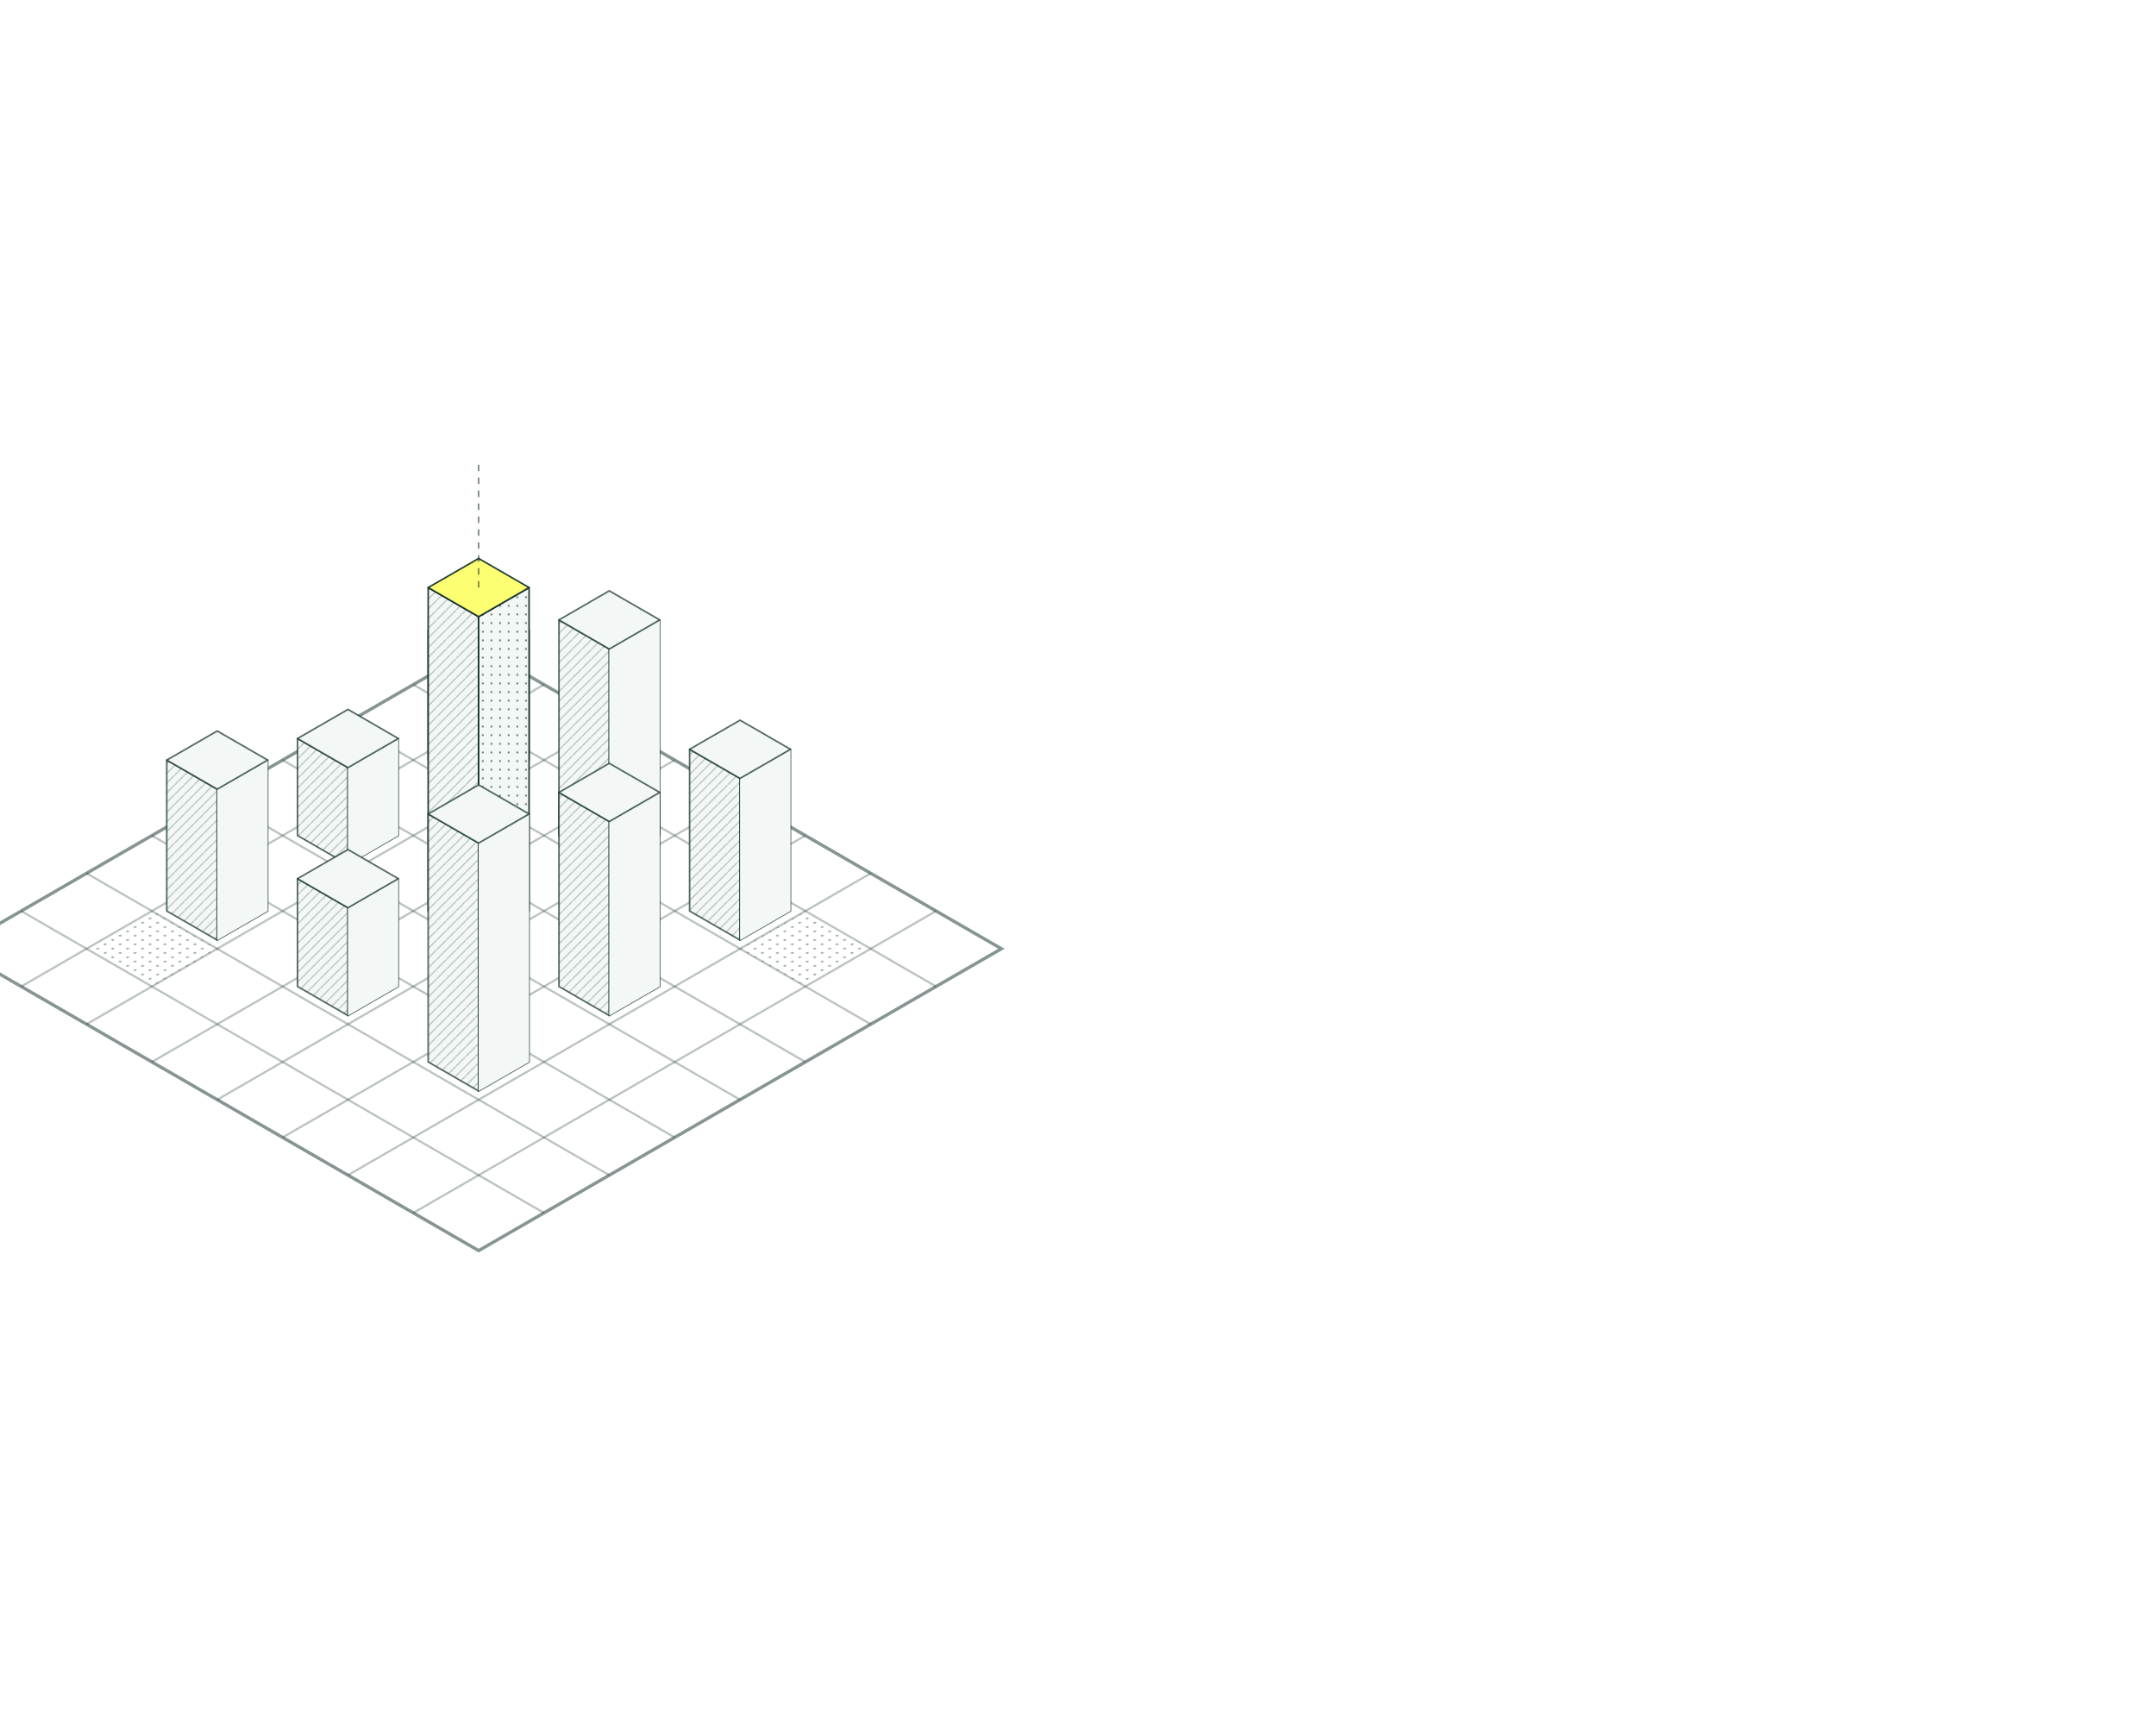
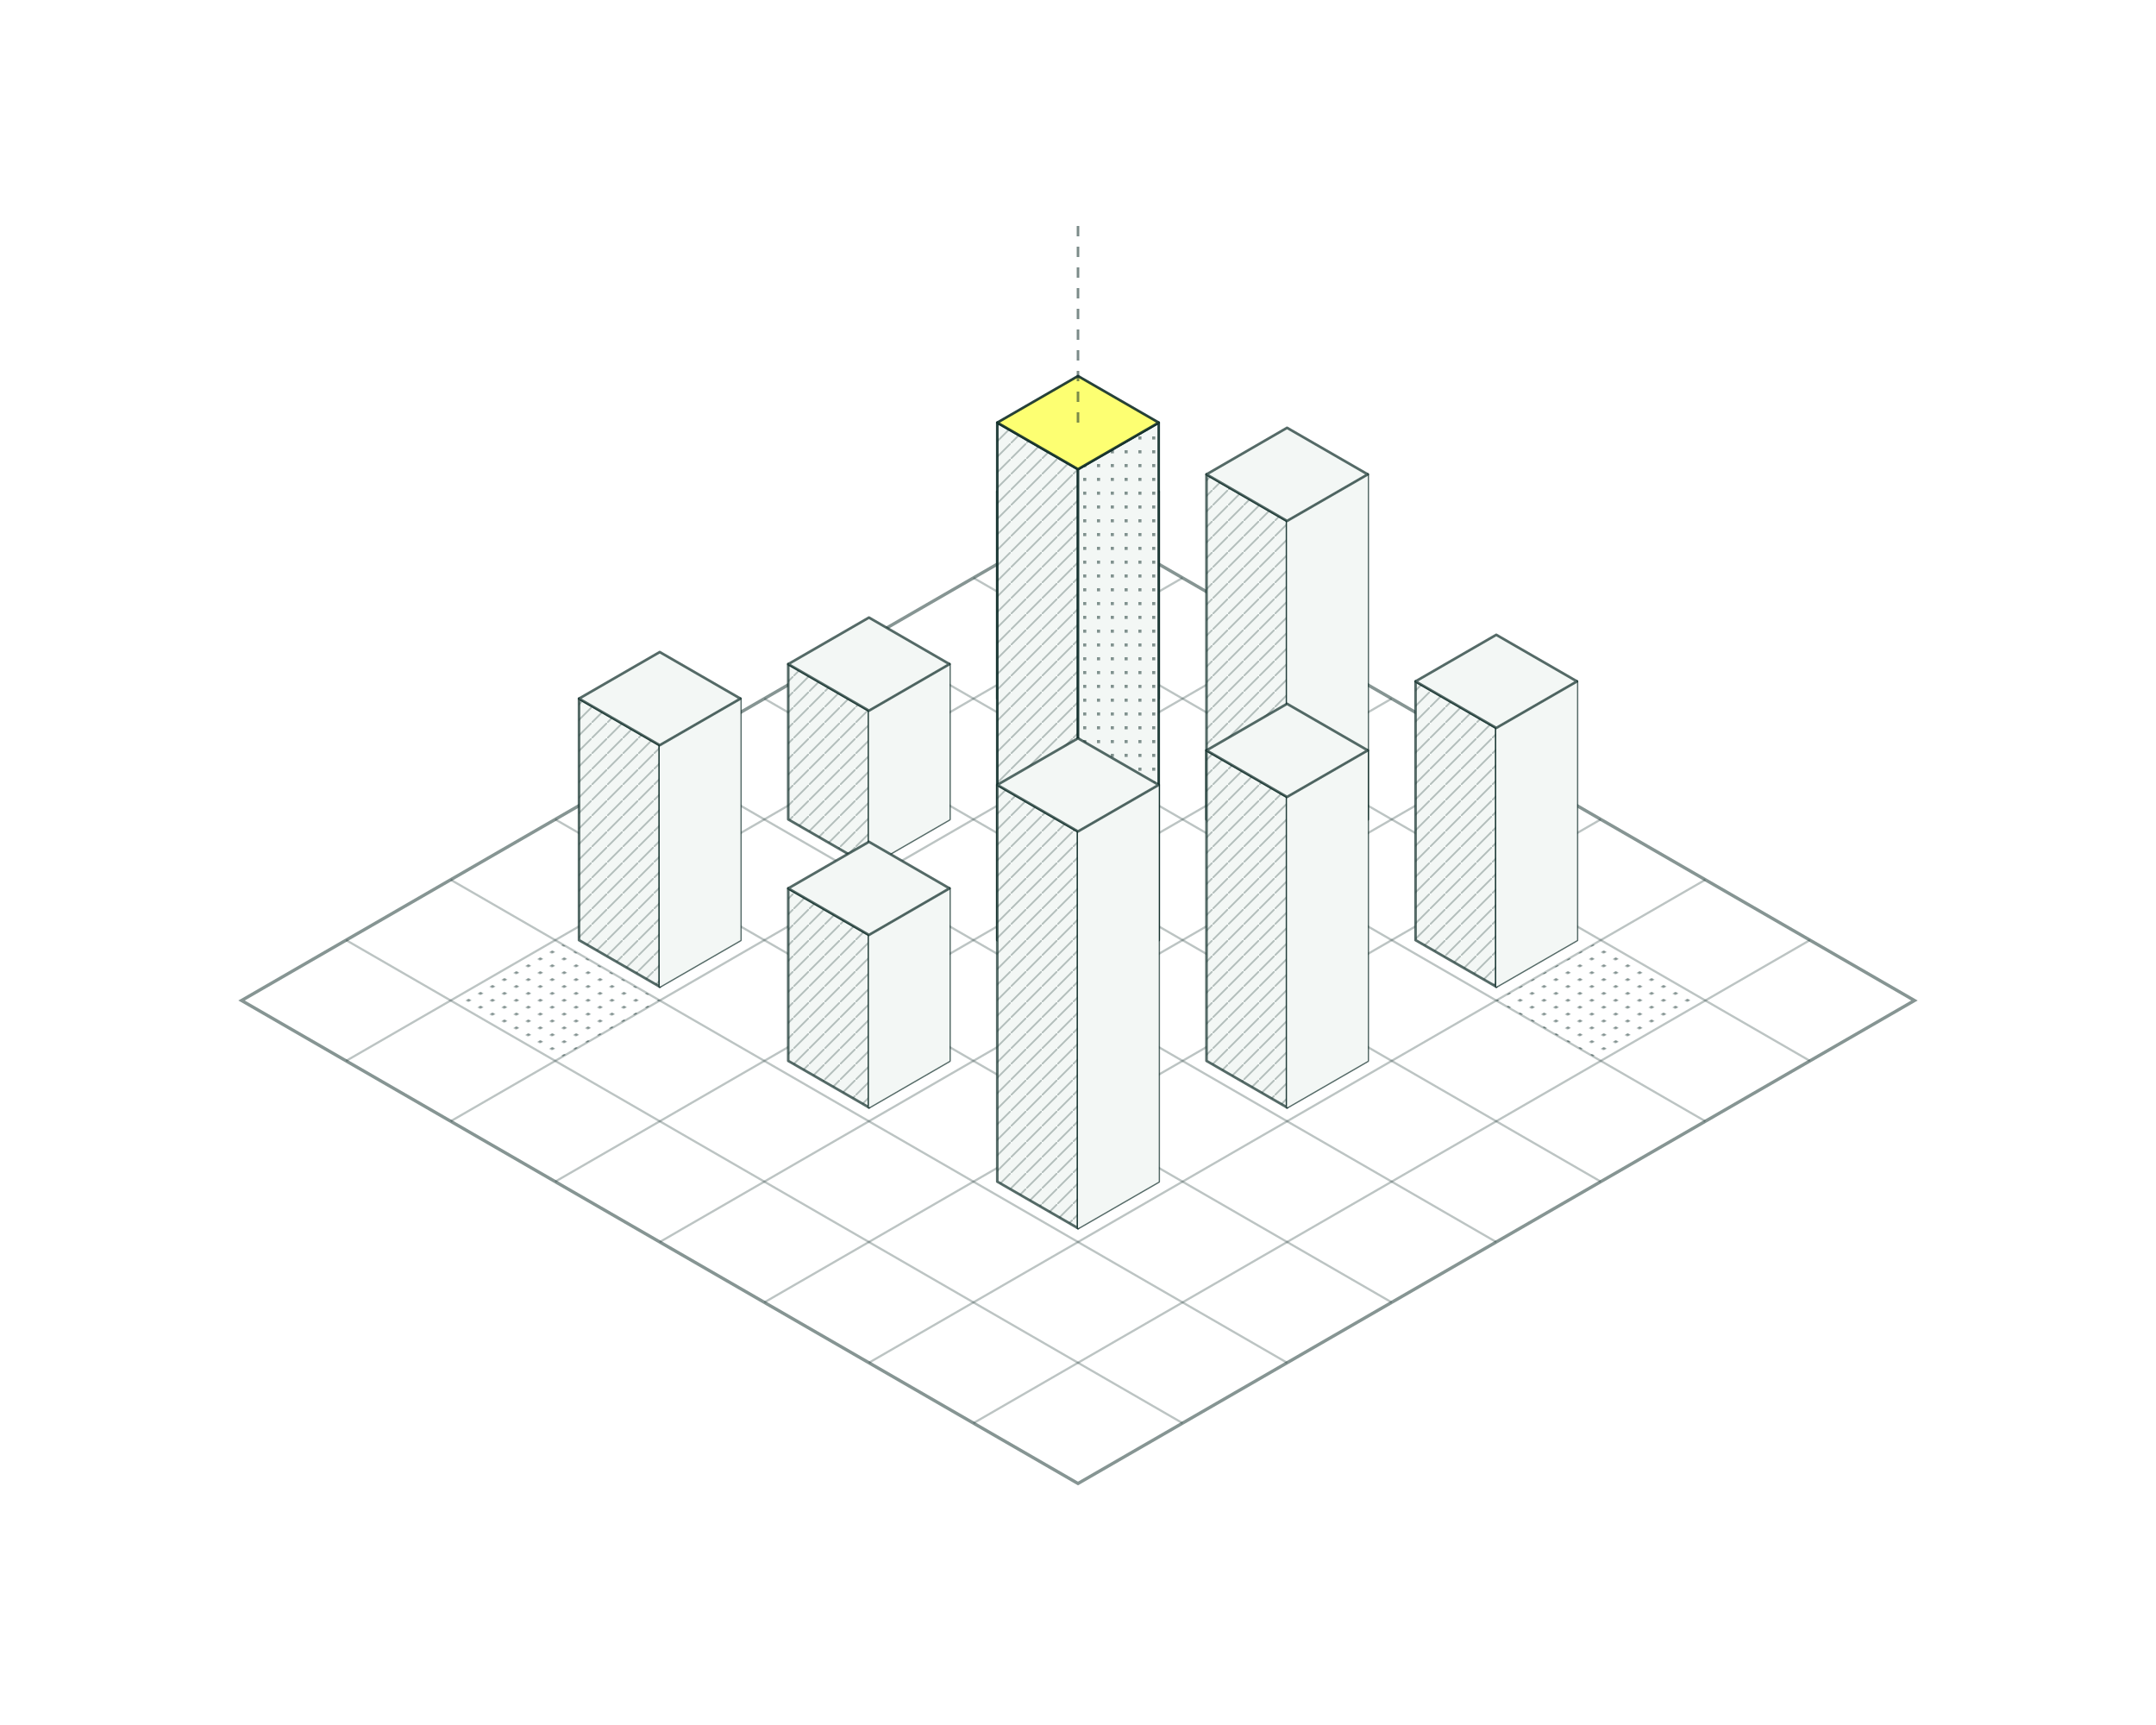
<svg xmlns="http://www.w3.org/2000/svg" viewBox="0 0 1000 800" width="1000" height="800" role="img" aria-label="Abstract illustration: risk scores with an under-captured condition lifted">
  <defs>
    <pattern id="hex" width="34.64" height="60" patternUnits="userSpaceOnUse">
      <path d="M17.32 0 L34.64 10 L34.64 30 L17.32 40 L0 30 L0 10 Z M17.32 40 L17.32 60 M0 30 L0 0 M34.64 30 L34.64 0" fill="none" stroke="#0f2d29" stroke-opacity=".4" stroke-width="1.2" />
    </pattern>
    <pattern id="dots" width="8" height="8" patternUnits="userSpaceOnUse">
      <rect x="3" y="3" width="1.8" height="1.8" fill="#0f2d29" fill-opacity=".5" />
    </pattern>
    <pattern id="diag" width="9" height="9" patternUnits="userSpaceOnUse">
      <path d="M0 9 L9 0" stroke="#0f2d29" stroke-opacity=".28" stroke-width="1" />
    </pattern>
    <pattern id="flat" width="96" height="48" patternUnits="userSpaceOnUse">
      <path d="M0 .5 H96 M.5 0 V48" stroke="#0f2d29" stroke-opacity=".09" stroke-width="1" />
    </pattern>
  </defs>
-   <g transform="translate(222,400.0) scale(0.5) translate(-480.0,-450.0)">
+   <g transform="translate(500,400.0) scale(0.8) translate(-480.0,-450.0)">
    <g transform="matrix(0.866,0.5,-0.866,0.5,480.0,250.0)">
      <rect x="0.0" y="0.0" width="560.0" height="560.0" fill="none" stroke="#0f2d29" stroke-opacity="0.5" stroke-width="1.5" vector-effect="non-scaling-stroke" />
      <line x1="70" y1="0" x2="70" y2="560" stroke="#0f2d29" stroke-opacity="0.28" stroke-width="1" vector-effect="non-scaling-stroke" />
      <line x1="140" y1="0" x2="140" y2="560" stroke="#0f2d29" stroke-opacity="0.28" stroke-width="1" vector-effect="non-scaling-stroke" />
      <line x1="210" y1="0" x2="210" y2="560" stroke="#0f2d29" stroke-opacity="0.28" stroke-width="1" vector-effect="non-scaling-stroke" />
      <line x1="280" y1="0" x2="280" y2="560" stroke="#0f2d29" stroke-opacity="0.28" stroke-width="1" vector-effect="non-scaling-stroke" />
      <line x1="350" y1="0" x2="350" y2="560" stroke="#0f2d29" stroke-opacity="0.28" stroke-width="1" vector-effect="non-scaling-stroke" />
      <line x1="420" y1="0" x2="420" y2="560" stroke="#0f2d29" stroke-opacity="0.28" stroke-width="1" vector-effect="non-scaling-stroke" />
      <line x1="490" y1="0" x2="490" y2="560" stroke="#0f2d29" stroke-opacity="0.28" stroke-width="1" vector-effect="non-scaling-stroke" />
      <line x1="0" y1="70" x2="560" y2="70" stroke="#0f2d29" stroke-opacity="0.28" stroke-width="1" vector-effect="non-scaling-stroke" />
      <line x1="0" y1="140" x2="560" y2="140" stroke="#0f2d29" stroke-opacity="0.28" stroke-width="1" vector-effect="non-scaling-stroke" />
      <line x1="0" y1="210" x2="560" y2="210" stroke="#0f2d29" stroke-opacity="0.28" stroke-width="1" vector-effect="non-scaling-stroke" />
      <line x1="0" y1="280" x2="560" y2="280" stroke="#0f2d29" stroke-opacity="0.28" stroke-width="1" vector-effect="non-scaling-stroke" />
      <line x1="0" y1="350" x2="560" y2="350" stroke="#0f2d29" stroke-opacity="0.28" stroke-width="1" vector-effect="non-scaling-stroke" />
      <line x1="0" y1="420" x2="560" y2="420" stroke="#0f2d29" stroke-opacity="0.28" stroke-width="1" vector-effect="non-scaling-stroke" />
      <line x1="0" y1="490" x2="560" y2="490" stroke="#0f2d29" stroke-opacity="0.28" stroke-width="1" vector-effect="non-scaling-stroke" />
      <rect x="420.0" y="70.0" width="70.0" height="70.0" fill="url(#dots)" />
      <rect x="70.0" y="420.0" width="70.0" height="70.0" fill="url(#dots)" />
    </g>
    <polygon points="433.2,355.0 480.0,382.0 480.0,262.0 433.2,235.0" fill="#f3f7f5" stroke="#0f2d29" stroke-opacity="0.7" stroke-width="1.5" stroke-linejoin="round" />
    <polygon points="433.2,355.0 480.0,382.0 480.0,262.0 433.2,235.0" fill="url(#diag)" />
    <polygon points="526.8,355.0 480.0,382.0 480.0,262.0 526.8,235.0" fill="#f3f7f5" stroke="#0f2d29" stroke-opacity="0.7" stroke-width="1.5" stroke-linejoin="round" />
    <polygon points="526.8,355.0 480.0,382.0 480.0,262.0 526.8,235.0" fill="#f3f7f5" />
    <polygon points="480.0,208.0 526.8,235.0 480.0,262.0 433.2,235.0" fill="#f3f7f5" stroke="#0f2d29" stroke-opacity="0.7" stroke-width="1.5" stroke-linejoin="round" />
    <polygon points="554.5,425.0 601.2,452.0 601.2,252.0 554.5,225.0" fill="#f3f7f5" stroke="#0f2d29" stroke-opacity="0.7" stroke-width="1.5" stroke-linejoin="round" />
    <polygon points="554.5,425.0 601.2,452.0 601.2,252.0 554.5,225.0" fill="url(#diag)" />
    <polygon points="648.0,425.0 601.2,452.0 601.2,252.0 648.0,225.0" fill="#f3f7f5" stroke="#0f2d29" stroke-opacity="0.7" stroke-width="1.5" stroke-linejoin="round" />
    <polygon points="648.0,425.0 601.2,452.0 601.2,252.0 648.0,225.0" fill="#f3f7f5" />
    <polygon points="601.2,198.0 648.0,225.0 601.2,252.0 554.5,225.0" fill="#f3f7f5" stroke="#0f2d29" stroke-opacity="0.7" stroke-width="1.5" stroke-linejoin="round" />
    <polygon points="312.0,425.0 358.8,452.0 358.8,362.0 312.0,335.0" fill="#f3f7f5" stroke="#0f2d29" stroke-opacity="0.7" stroke-width="1.5" stroke-linejoin="round" />
    <polygon points="312.0,425.0 358.8,452.0 358.8,362.0 312.0,335.0" fill="url(#diag)" />
    <polygon points="405.5,425.0 358.8,452.0 358.8,362.0 405.5,335.0" fill="#f3f7f5" stroke="#0f2d29" stroke-opacity="0.7" stroke-width="1.5" stroke-linejoin="round" />
    <polygon points="405.5,425.0 358.8,452.0 358.8,362.0 405.5,335.0" fill="#f3f7f5" />
    <polygon points="358.8,308.0 405.5,335.0 358.8,362.0 312.0,335.0" fill="#f3f7f5" stroke="#0f2d29" stroke-opacity="0.7" stroke-width="1.5" stroke-linejoin="round" />
    <polygon points="675.7,495.0 722.5,522.0 722.5,372.0 675.7,345.0" fill="#f3f7f5" stroke="#0f2d29" stroke-opacity="0.7" stroke-width="1.5" stroke-linejoin="round" />
    <polygon points="675.7,495.0 722.5,522.0 722.5,372.0 675.7,345.0" fill="url(#diag)" />
    <polygon points="769.3,495.0 722.5,522.0 722.5,372.0 769.3,345.0" fill="#f3f7f5" stroke="#0f2d29" stroke-opacity="0.7" stroke-width="1.5" stroke-linejoin="round" />
    <polygon points="769.3,495.0 722.5,522.0 722.5,372.0 769.3,345.0" fill="#f3f7f5" />
    <polygon points="722.5,318.0 769.3,345.0 722.5,372.0 675.7,345.0" fill="#f3f7f5" stroke="#0f2d29" stroke-opacity="0.7" stroke-width="1.5" stroke-linejoin="round" />
    <polygon points="433.2,495.0 480.0,522.0 480.0,222.0 433.2,195.0" fill="#f3f7f5" stroke="#0f2d29" stroke-opacity="0.9" stroke-width="1.5" stroke-linejoin="round" />
    <polygon points="433.2,495.0 480.0,522.0 480.0,222.0 433.2,195.0" fill="url(#diag)" />
    <polygon points="526.8,495.0 480.0,522.0 480.0,222.0 526.8,195.0" fill="#f3f7f5" stroke="#0f2d29" stroke-opacity="0.9" stroke-width="1.5" stroke-linejoin="round" />
    <polygon points="526.8,495.0 480.0,522.0 480.0,222.0 526.8,195.0" fill="url(#dots)" />
    <polygon points="480.0,168.0 526.8,195.0 480.0,222.0 433.2,195.0" fill="#fdff72" stroke="#0f2d29" stroke-opacity="0.9" stroke-width="1.5" stroke-linejoin="round" />
    <polygon points="190.7,495.0 237.5,522.0 237.5,382.0 190.7,355.0" fill="#f3f7f5" stroke="#0f2d29" stroke-opacity="0.7" stroke-width="1.5" stroke-linejoin="round" />
    <polygon points="190.7,495.0 237.5,522.0 237.5,382.0 190.7,355.0" fill="url(#diag)" />
    <polygon points="284.3,495.0 237.5,522.0 237.5,382.0 284.3,355.0" fill="#f3f7f5" stroke="#0f2d29" stroke-opacity="0.7" stroke-width="1.5" stroke-linejoin="round" />
    <polygon points="284.3,495.0 237.5,522.0 237.5,382.0 284.3,355.0" fill="#f3f7f5" />
    <polygon points="237.5,328.0 284.3,355.0 237.5,382.0 190.7,355.0" fill="#f3f7f5" stroke="#0f2d29" stroke-opacity="0.7" stroke-width="1.5" stroke-linejoin="round" />
    <polygon points="554.5,565.0 601.2,592.0 601.2,412.0 554.5,385.0" fill="#f3f7f5" stroke="#0f2d29" stroke-opacity="0.7" stroke-width="1.5" stroke-linejoin="round" />
    <polygon points="554.5,565.0 601.2,592.0 601.2,412.0 554.5,385.0" fill="url(#diag)" />
    <polygon points="648.0,565.0 601.2,592.0 601.2,412.0 648.0,385.0" fill="#f3f7f5" stroke="#0f2d29" stroke-opacity="0.7" stroke-width="1.5" stroke-linejoin="round" />
    <polygon points="648.0,565.0 601.2,592.0 601.2,412.0 648.0,385.0" fill="#f3f7f5" />
    <polygon points="601.2,358.0 648.0,385.0 601.2,412.0 554.5,385.0" fill="#f3f7f5" stroke="#0f2d29" stroke-opacity="0.7" stroke-width="1.5" stroke-linejoin="round" />
    <polygon points="312.0,565.0 358.8,592.0 358.8,492.0 312.0,465.0" fill="#f3f7f5" stroke="#0f2d29" stroke-opacity="0.7" stroke-width="1.5" stroke-linejoin="round" />
    <polygon points="312.0,565.0 358.8,592.0 358.8,492.0 312.0,465.0" fill="url(#diag)" />
    <polygon points="405.5,565.0 358.8,592.0 358.8,492.0 405.5,465.0" fill="#f3f7f5" stroke="#0f2d29" stroke-opacity="0.7" stroke-width="1.5" stroke-linejoin="round" />
    <polygon points="405.5,565.0 358.8,592.0 358.8,492.0 405.5,465.0" fill="#f3f7f5" />
    <polygon points="358.8,438.0 405.5,465.0 358.8,492.0 312.0,465.0" fill="#f3f7f5" stroke="#0f2d29" stroke-opacity="0.7" stroke-width="1.5" stroke-linejoin="round" />
    <polygon points="433.2,635.0 480.0,662.0 480.0,432.0 433.2,405.0" fill="#f3f7f5" stroke="#0f2d29" stroke-opacity="0.7" stroke-width="1.5" stroke-linejoin="round" />
    <polygon points="433.2,635.0 480.0,662.0 480.0,432.0 433.2,405.0" fill="url(#diag)" />
    <polygon points="526.8,635.0 480.0,662.0 480.0,432.0 526.8,405.0" fill="#f3f7f5" stroke="#0f2d29" stroke-opacity="0.7" stroke-width="1.5" stroke-linejoin="round" />
    <polygon points="526.8,635.0 480.0,662.0 480.0,432.0 526.8,405.0" fill="#f3f7f5" />
    <polygon points="480.0,378.0 526.8,405.0 480.0,432.0 433.2,405.0" fill="#f3f7f5" stroke="#0f2d29" stroke-opacity="0.7" stroke-width="1.5" stroke-linejoin="round" />
    <line x1="480.0" y1="195.0" x2="480.0" y2="75.0" stroke="#0f2d29" stroke-opacity="0.55" stroke-width="1.5" stroke-dasharray="6 6" />
  </g>
</svg>
